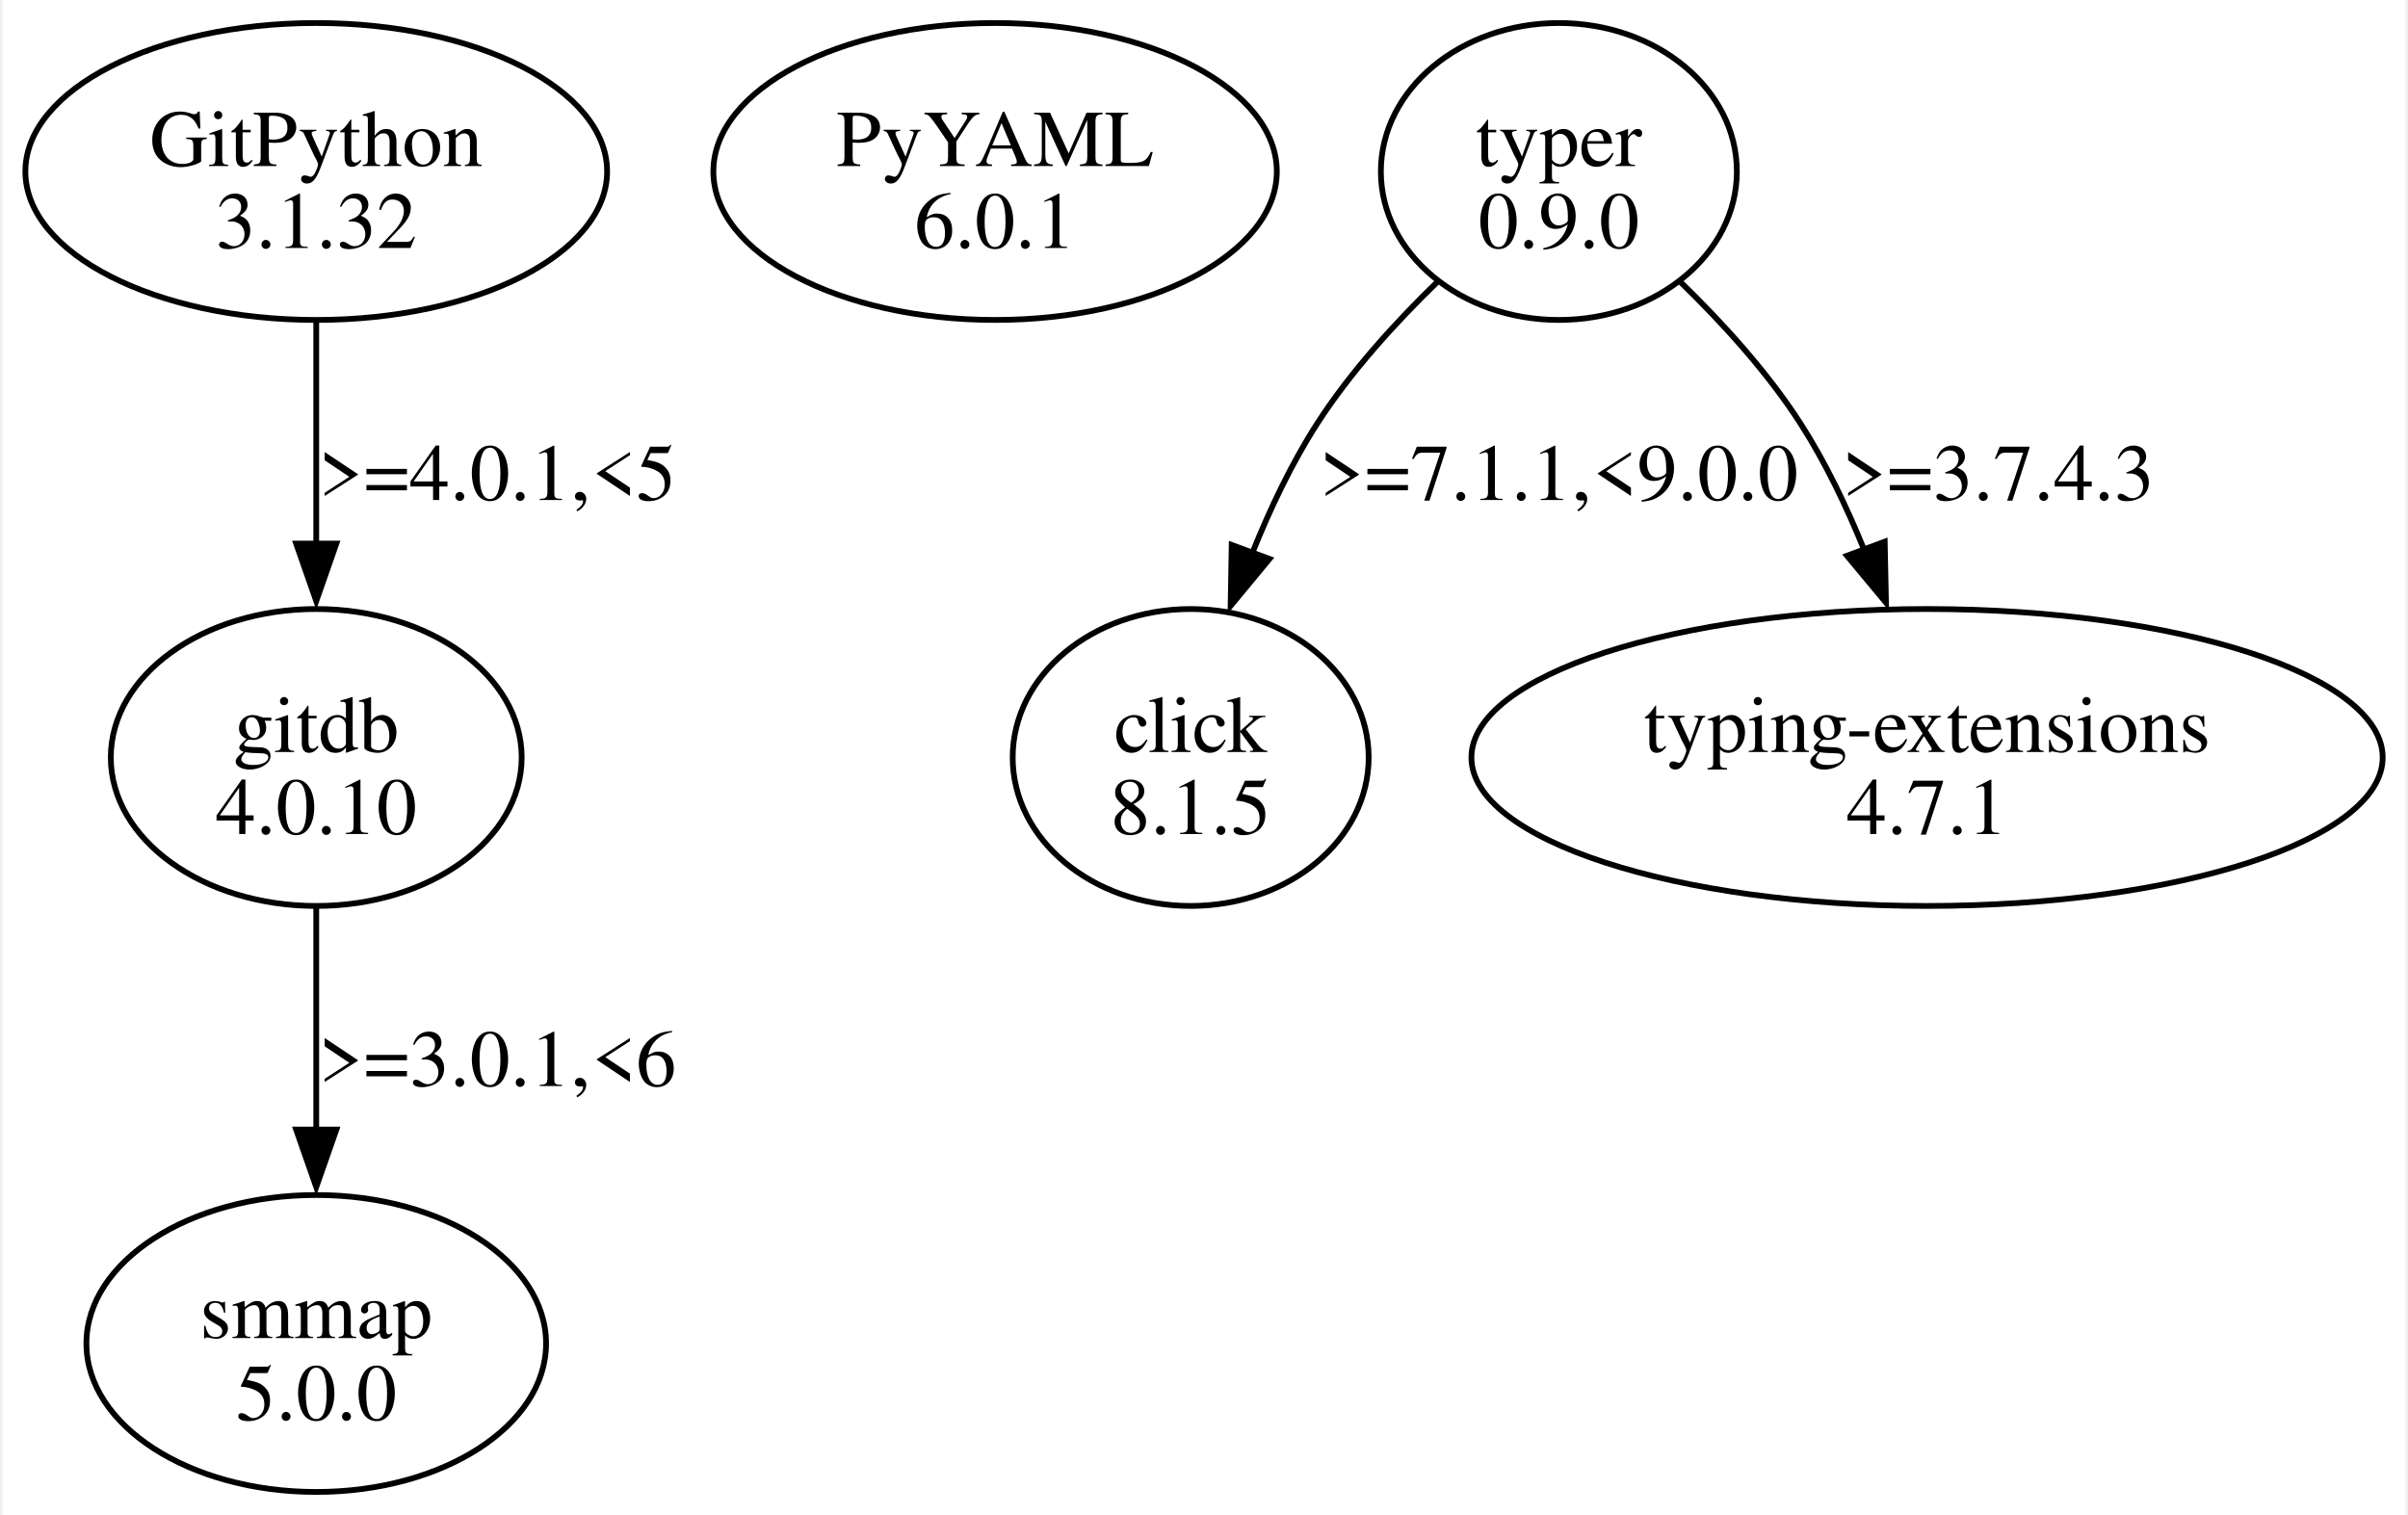
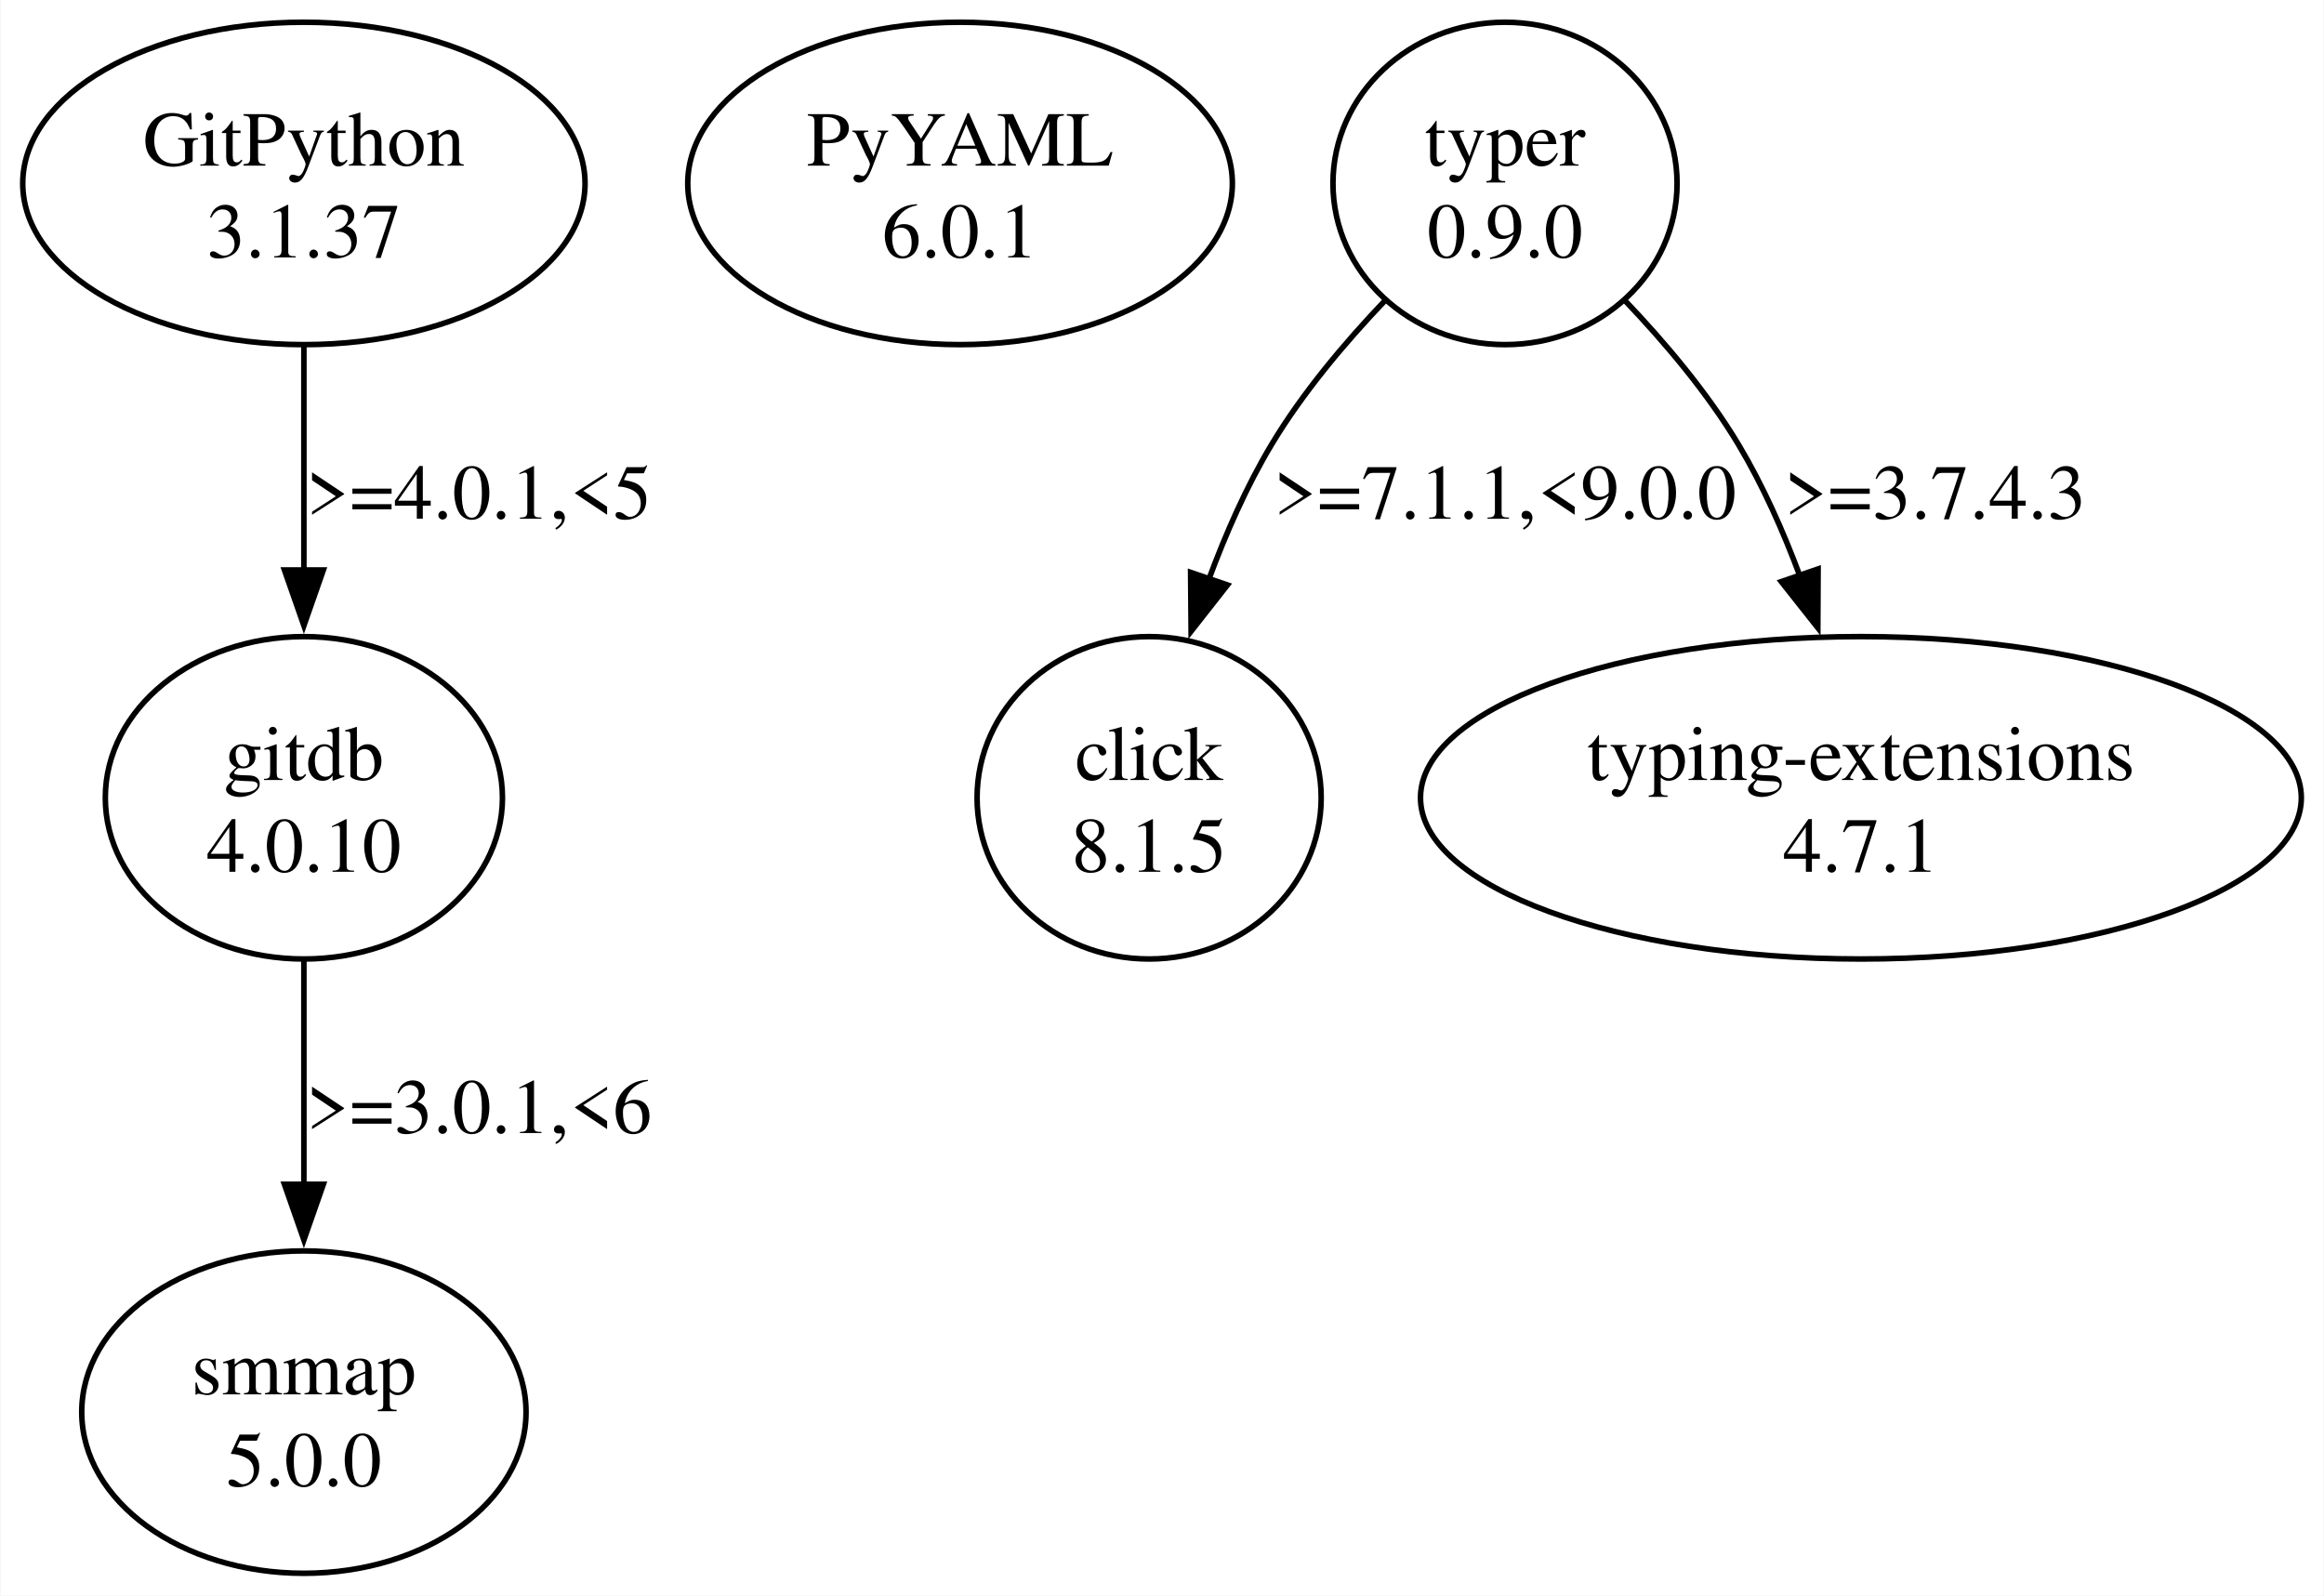
- <svg xmlns="http://www.w3.org/2000/svg" width="418pt" height="263pt" viewBox="0.00 0.00 417.75 263.36">
-   <g id="graph0" class="graph" transform="scale(1 1) rotate(0) translate(4 259.36)">
-     <polygon fill="white" stroke="none" points="-4,4 -4,-259.36 413.75,-259.36 413.75,4 -4,4" />
+ <svg xmlns="http://www.w3.org/2000/svg" width="418pt" height="287pt" viewBox="0.00 0.00 417.75 286.95">
+   <g id="graph0" class="graph" transform="scale(1 1) rotate(0) translate(4 282.95)">
+     <polygon fill="white" stroke="none" points="-4,4 -4,-282.95 413.75,-282.95 413.75,4 -4,4" />
    <g id="node1" class="node">
-       <ellipse fill="none" stroke="black" cx="50.56" cy="-229.55" rx="50.56" ry="25.81" />
-       <text text-anchor="middle" x="50.56" y="-230.5" font-family="Times,serif" font-size="14.00">GitPython</text>
-       <text text-anchor="middle" x="50.56" y="-216.25" font-family="Times,serif" font-size="14.00">3.1.32</text>
+       <ellipse fill="none" stroke="black" cx="50.56" cy="-249.96" rx="50.56" ry="28.99" />
+       <text text-anchor="middle" x="50.56" y="-253.16" font-family="Times,serif" font-size="14.00">GitPython</text>
+       <text text-anchor="middle" x="50.56" y="-236.66" font-family="Times,serif" font-size="14.00">3.1.37</text>
    </g>
    <g id="node2" class="node">
-       <ellipse fill="none" stroke="black" cx="50.56" cy="-127.68" rx="35.71" ry="25.81" />
-       <text text-anchor="middle" x="50.56" y="-128.63" font-family="Times,serif" font-size="14.00">gitdb</text>
-       <text text-anchor="middle" x="50.56" y="-114.38" font-family="Times,serif" font-size="14.00">4.0.10</text>
+       <ellipse fill="none" stroke="black" cx="50.56" cy="-139.47" rx="35.71" ry="28.99" />
+       <text text-anchor="middle" x="50.56" y="-142.67" font-family="Times,serif" font-size="14.00">gitdb</text>
+       <text text-anchor="middle" x="50.56" y="-126.17" font-family="Times,serif" font-size="14.00">4.0.10</text>
    </g>
    <g id="edge1" class="edge">
-       <path fill="none" stroke="black" d="M50.56,-203.35C50.56,-191.64 50.56,-177.5 50.56,-164.69" />
-       <polygon fill="black" stroke="black" points="54.06,-164.87 50.56,-154.87 47.06,-164.87 54.06,-164.87" />
-       <text text-anchor="middle" x="82.06" y="-172.44" font-family="Times,serif" font-size="14.00">&gt;=4.0.1,&lt;5</text>
+       <path fill="none" stroke="black" d="M50.56,-220.74C50.56,-208.4 50.56,-193.72 50.56,-180.3" />
+       <polygon fill="black" stroke="black" points="54.06,-180.44 50.56,-170.44 47.06,-180.44 54.06,-180.44" />
+       <text text-anchor="middle" x="82.06" y="-189.67" font-family="Times,serif" font-size="14.00">&gt;=4.0.1,&lt;5</text>
    </g>
    <g id="node3" class="node">
-       <ellipse fill="none" stroke="black" cx="50.56" cy="-25.81" rx="39.95" ry="25.81" />
-       <text text-anchor="middle" x="50.56" y="-26.76" font-family="Times,serif" font-size="14.00">smmap</text>
-       <text text-anchor="middle" x="50.56" y="-12.51" font-family="Times,serif" font-size="14.00">5.0.0</text>
+       <ellipse fill="none" stroke="black" cx="50.56" cy="-28.99" rx="39.95" ry="28.99" />
+       <text text-anchor="middle" x="50.56" y="-32.19" font-family="Times,serif" font-size="14.00">smmap</text>
+       <text text-anchor="middle" x="50.56" y="-15.69" font-family="Times,serif" font-size="14.00">5.0.0</text>
    </g>
    <g id="edge2" class="edge">
-       <path fill="none" stroke="black" d="M50.56,-101.48C50.56,-89.77 50.56,-75.63 50.56,-62.82" />
-       <polygon fill="black" stroke="black" points="54.06,-63 50.56,-53 47.06,-63 54.06,-63" />
-       <text text-anchor="middle" x="82.06" y="-70.57" font-family="Times,serif" font-size="14.00">&gt;=3.0.1,&lt;6</text>
+       <path fill="none" stroke="black" d="M50.56,-110.25C50.56,-97.92 50.56,-83.24 50.56,-69.82" />
+       <polygon fill="black" stroke="black" points="54.06,-69.96 50.56,-59.96 47.06,-69.96 54.06,-69.96" />
+       <text text-anchor="middle" x="82.06" y="-79.18" font-family="Times,serif" font-size="14.00">&gt;=3.0.1,&lt;6</text>
    </g>
    <g id="node4" class="node">
-       <ellipse fill="none" stroke="black" cx="168.56" cy="-229.55" rx="48.97" ry="25.81" />
-       <text text-anchor="middle" x="168.56" y="-230.5" font-family="Times,serif" font-size="14.00">PyYAML</text>
-       <text text-anchor="middle" x="168.56" y="-216.25" font-family="Times,serif" font-size="14.00">6.0.1</text>
+       <ellipse fill="none" stroke="black" cx="168.56" cy="-249.96" rx="48.97" ry="28.99" />
+       <text text-anchor="middle" x="168.56" y="-253.16" font-family="Times,serif" font-size="14.00">PyYAML</text>
+       <text text-anchor="middle" x="168.56" y="-236.66" font-family="Times,serif" font-size="14.00">6.0.1</text>
    </g>
    <g id="node5" class="node">
-       <ellipse fill="none" stroke="black" cx="266.56" cy="-229.55" rx="30.94" ry="25.81" />
-       <text text-anchor="middle" x="266.56" y="-230.5" font-family="Times,serif" font-size="14.00">typer</text>
-       <text text-anchor="middle" x="266.56" y="-216.25" font-family="Times,serif" font-size="14.00">0.9.0</text>
+       <ellipse fill="none" stroke="black" cx="266.56" cy="-249.96" rx="30.94" ry="28.99" />
+       <text text-anchor="middle" x="266.56" y="-253.16" font-family="Times,serif" font-size="14.00">typer</text>
+       <text text-anchor="middle" x="266.56" y="-236.66" font-family="Times,serif" font-size="14.00">0.9.0</text>
    </g>
    <g id="node6" class="node">
-       <ellipse fill="none" stroke="black" cx="202.56" cy="-127.68" rx="30.94" ry="25.81" />
-       <text text-anchor="middle" x="202.56" y="-128.63" font-family="Times,serif" font-size="14.00">click</text>
-       <text text-anchor="middle" x="202.56" y="-114.38" font-family="Times,serif" font-size="14.00">8.1.5</text>
+       <ellipse fill="none" stroke="black" cx="202.56" cy="-139.47" rx="30.94" ry="28.99" />
+       <text text-anchor="middle" x="202.56" y="-142.67" font-family="Times,serif" font-size="14.00">click</text>
+       <text text-anchor="middle" x="202.56" y="-126.17" font-family="Times,serif" font-size="14.00">8.1.5</text>
    </g>
    <g id="edge3" class="edge">
-       <path fill="none" stroke="black" d="M245.49,-210.4C238.14,-203.28 230.31,-194.67 224.56,-185.74 220.13,-178.86 216.38,-170.96 213.29,-163.27" />
-       <polygon fill="black" stroke="black" points="216.26,-162.2 209.5,-154.04 209.69,-164.63 216.26,-162.2" />
-       <text text-anchor="middle" x="266.56" y="-172.44" font-family="Times,serif" font-size="14.00">&gt;=7.1.1,&lt;9.0.0</text>
+       <path fill="none" stroke="black" d="M244.96,-228.87C237.73,-221.29 230.11,-212.24 224.56,-202.97 220.08,-195.49 216.33,-186.96 213.26,-178.66" />
+       <polygon fill="black" stroke="black" points="216.65,-177.75 210.11,-169.42 210.02,-180.01 216.65,-177.75" />
+       <text text-anchor="middle" x="266.56" y="-189.67" font-family="Times,serif" font-size="14.00">&gt;=7.1.1,&lt;9.0.0</text>
    </g>
    <g id="node7" class="node">
-       <ellipse fill="none" stroke="black" cx="330.56" cy="-127.68" rx="79.2" ry="25.81" />
-       <text text-anchor="middle" x="330.56" y="-128.63" font-family="Times,serif" font-size="14.00">typing-extensions</text>
-       <text text-anchor="middle" x="330.56" y="-114.38" font-family="Times,serif" font-size="14.00">4.7.1</text>
+       <ellipse fill="none" stroke="black" cx="330.56" cy="-139.47" rx="79.2" ry="28.99" />
+       <text text-anchor="middle" x="330.56" y="-142.67" font-family="Times,serif" font-size="14.00">typing-extensions</text>
+       <text text-anchor="middle" x="330.56" y="-126.17" font-family="Times,serif" font-size="14.00">4.7.1</text>
    </g>
    <g id="edge4" class="edge">
-       <path fill="none" stroke="black" d="M287.63,-210.4C294.97,-203.28 302.81,-194.67 308.56,-185.74 312.9,-178.99 316.6,-171.24 319.66,-163.69" />
-       <polygon fill="black" stroke="black" points="323.2,-165.2 323.42,-154.6 316.64,-162.75 323.2,-165.2" />
-       <text text-anchor="middle" x="342.93" y="-172.44" font-family="Times,serif" font-size="14.00">&gt;=3.7.4.3</text>
+       <path fill="none" stroke="black" d="M288.15,-228.87C295.38,-221.29 303.01,-212.24 308.56,-202.97 312.9,-195.71 316.57,-187.46 319.58,-179.39" />
+       <polygon fill="black" stroke="black" points="322.86,-180.63 322.81,-170.04 316.24,-178.35 322.86,-180.63" />
+       <text text-anchor="middle" x="343.93" y="-189.67" font-family="Times,serif" font-size="14.00">&gt;=3.7.4.3</text>
    </g>
  </g>
</svg>
